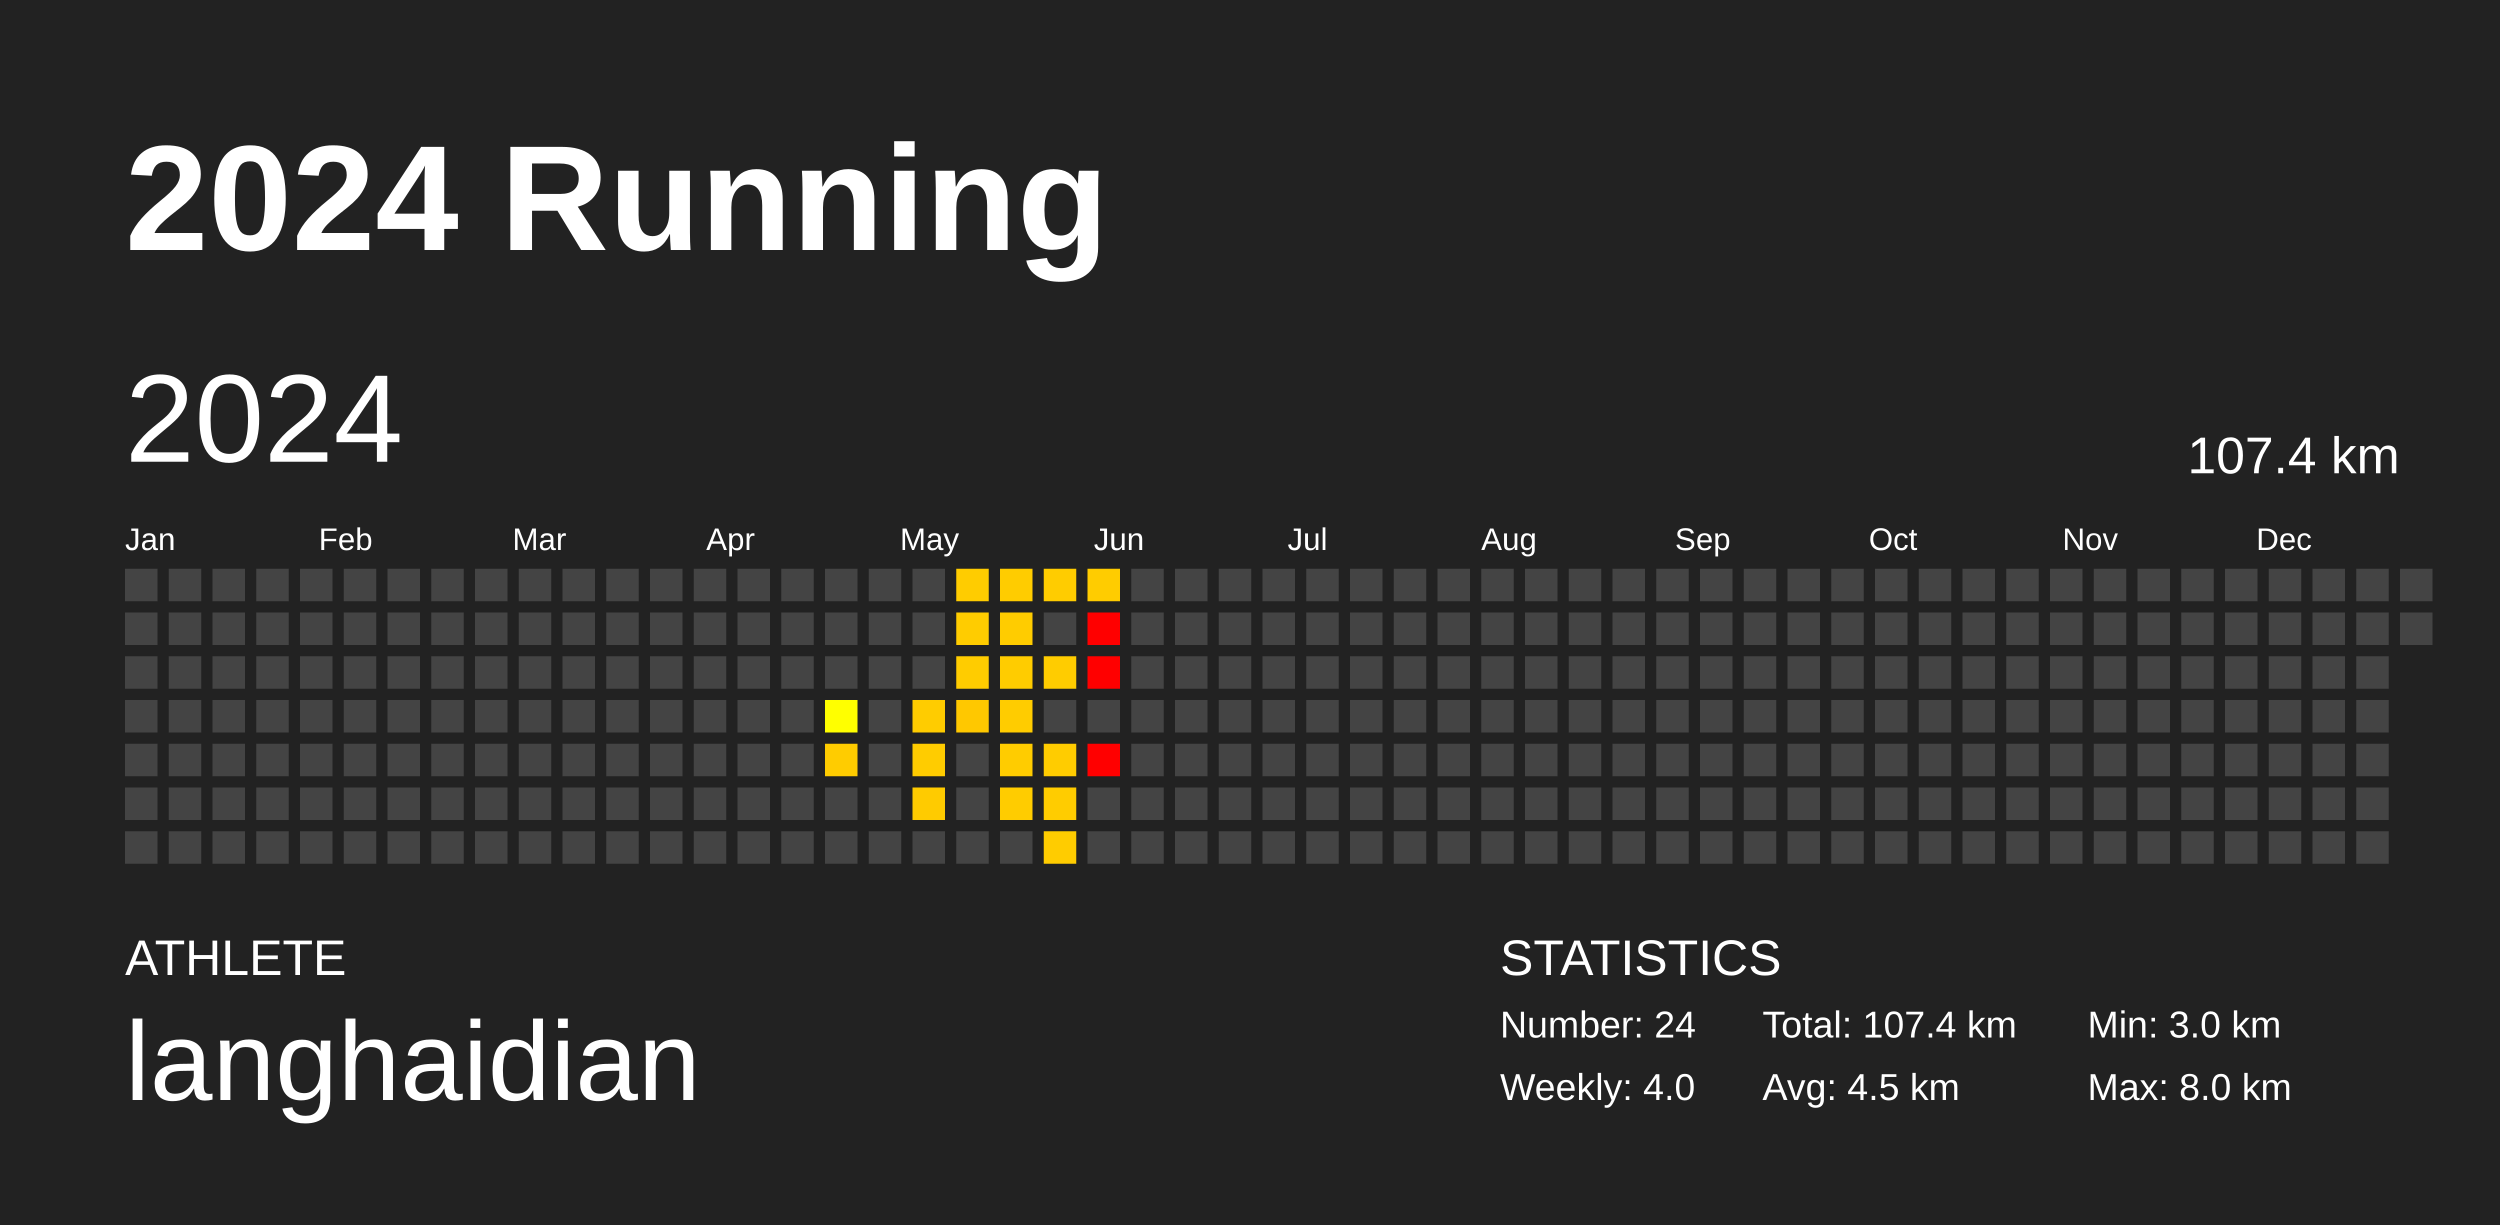
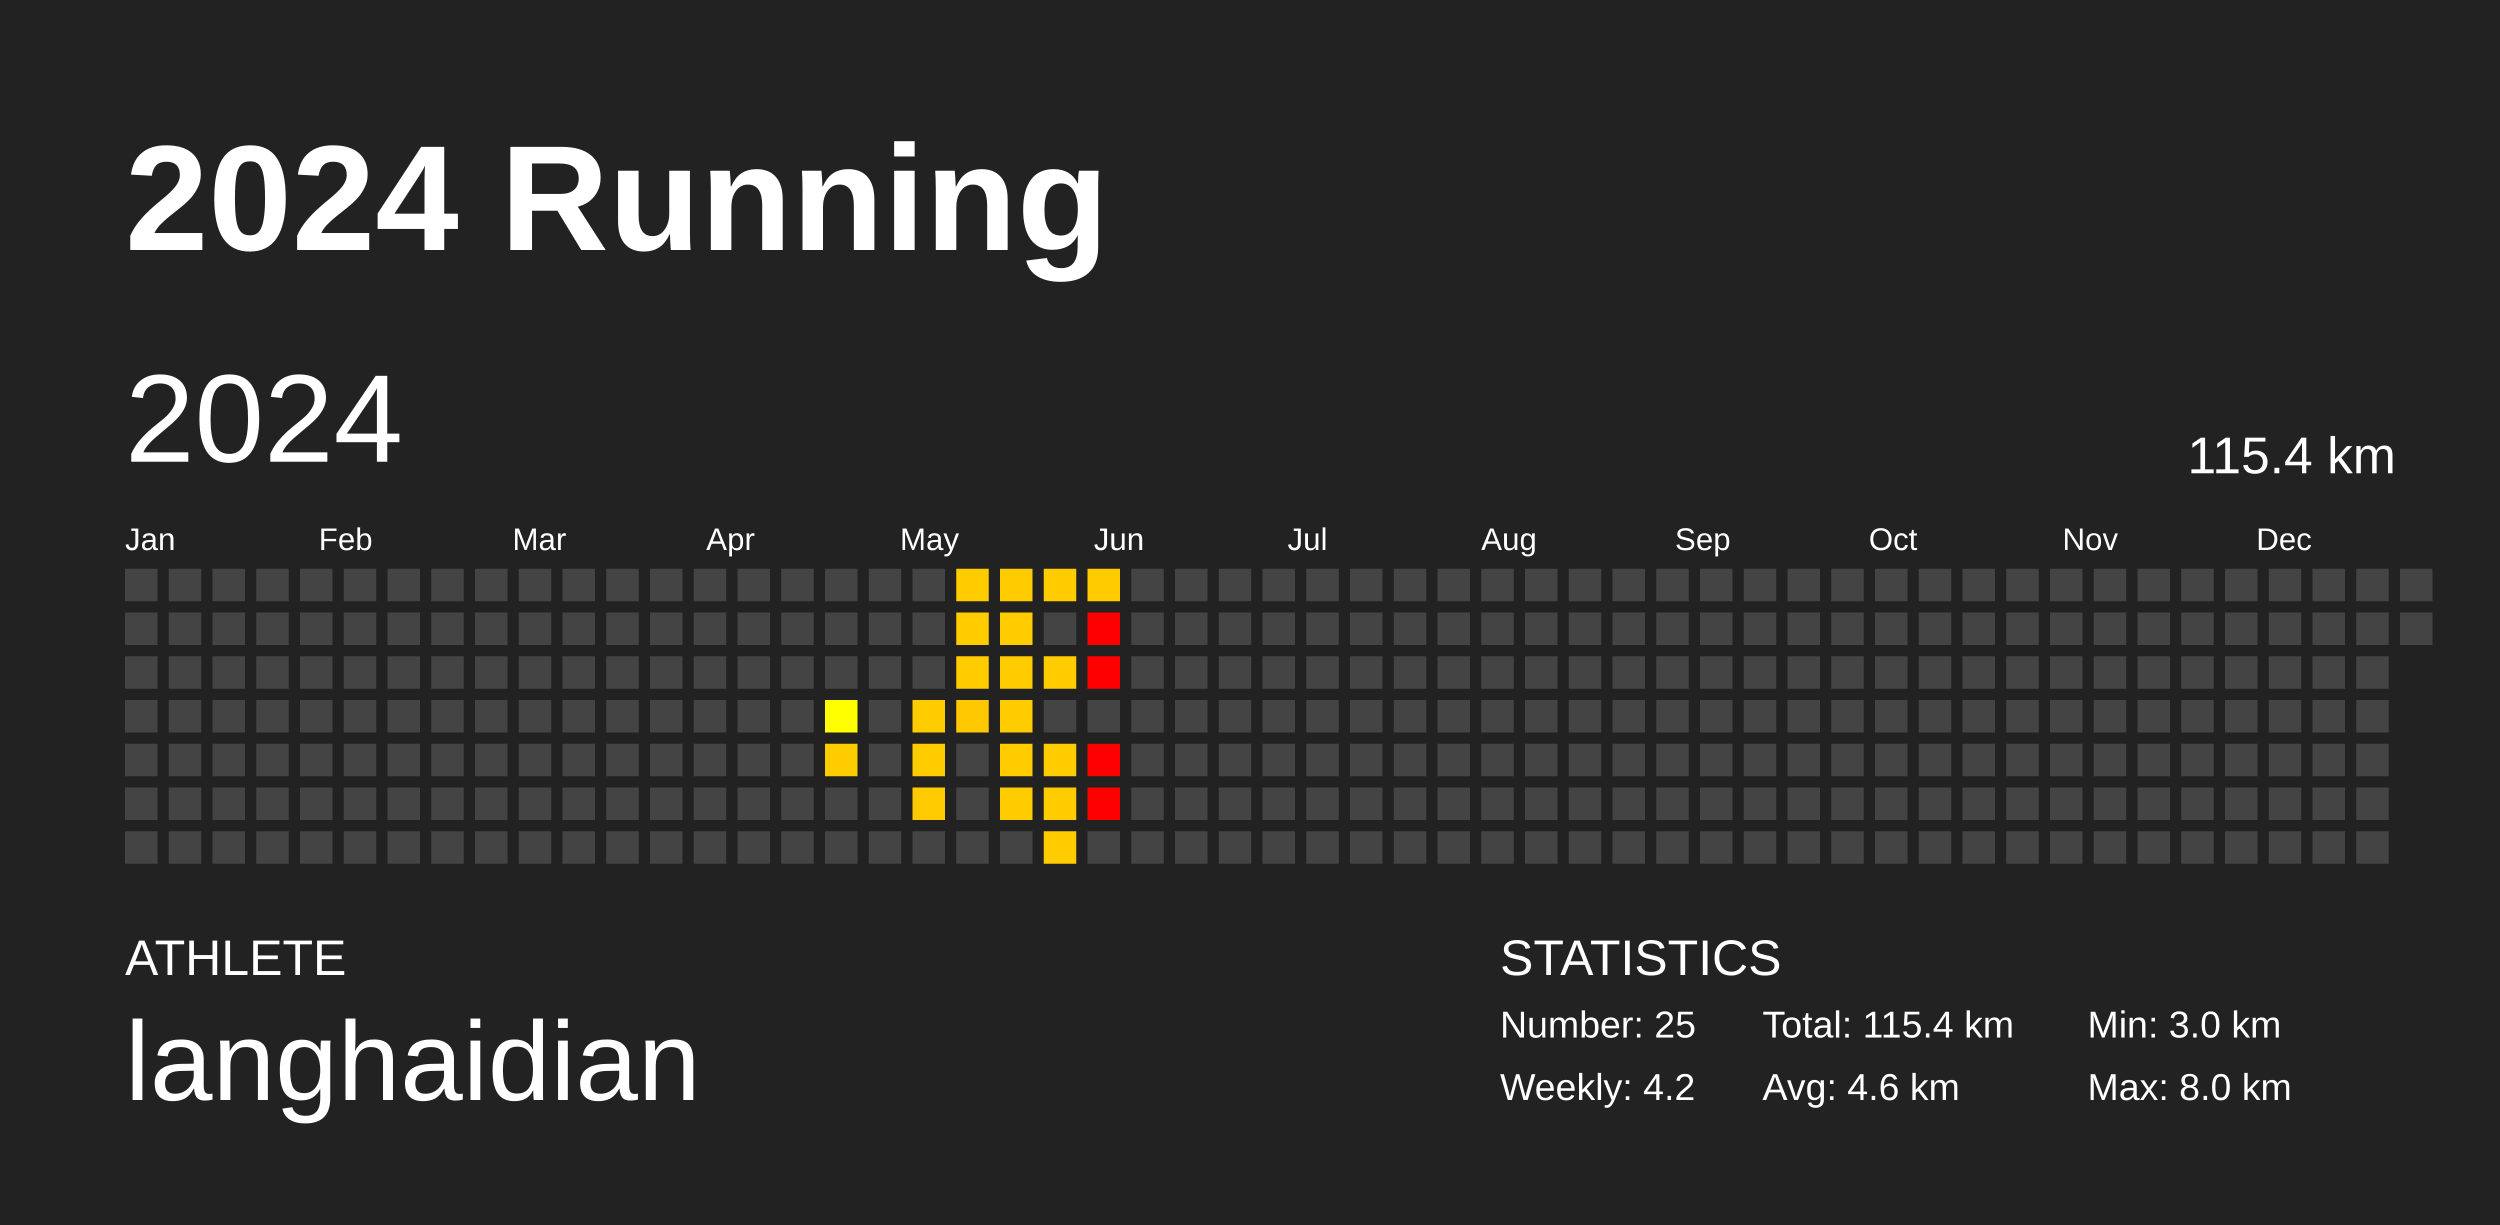
<svg xmlns="http://www.w3.org/2000/svg" baseProfile="full" height="98mm" version="1.1" viewBox="0,0,200,98" width="200mm">
  <defs />
  <rect fill="#222222" height="98" width="200" x="0" y="0" />
  <text fill="#FFFFFF" style="font-size:12px; font-family:Arial; font-weight:bold;" x="10" y="20">2024 Running</text>
  <text fill="#FFFFFF" style="font-size:4px; font-family:Arial" x="10" y="78">ATHLETE</text>
  <text fill="#FFFFFF" style="font-size:9px; font-family:Arial" x="10" y="88">langhaidian</text>
  <text fill="#FFFFFF" style="font-size:4px; font-family:Arial" x="120" y="78">STATISTICS</text>
-   <text fill="#FFFFFF" style="font-size:3px; font-family:Arial" x="120" y="83">Number: 24</text>
-   <text fill="#FFFFFF" style="font-size:3px; font-family:Arial" x="120" y="88">Weekly: 4.0</text>
-   <text fill="#FFFFFF" style="font-size:3px; font-family:Arial" x="141" y="83">Total: 107.4 km</text>
-   <text fill="#FFFFFF" style="font-size:3px; font-family:Arial" x="141" y="88">Avg: 4.5 km</text>
+   <text fill="#FFFFFF" style="font-size:3px; font-family:Arial" x="120" y="83">Number: 25</text>
+   <text fill="#FFFFFF" style="font-size:3px; font-family:Arial" x="120" y="88">Weekly: 4.2</text>
+   <text fill="#FFFFFF" style="font-size:3px; font-family:Arial" x="141" y="83">Total: 115.4 km</text>
+   <text fill="#FFFFFF" style="font-size:3px; font-family:Arial" x="141" y="88">Avg: 4.6 km</text>
  <text fill="#FFFFFF" style="font-size:3px; font-family:Arial" x="167" y="83">Min: 3.0 km</text>
  <text fill="#FFFFFF" style="font-size:3px; font-family:Arial" x="167" y="88">Max: 8.0 km</text>
  <text dominant-baseline="hanging" fill="#FFFFFF" style="font-size:10.0px; font-family:Arial;" x="10" y="30">2024</text>
-   <text dominant-baseline="hanging" fill="#FFFFFF" style="font-size:4.125px; font-family:Arial;" x="175" y="35">107.4 km</text>
+   <text dominant-baseline="hanging" fill="#FFFFFF" style="font-size:4.125px; font-family:Arial;" x="175" y="35">115.4 km</text>
  <text fill="#FFFFFF" style="font-size:2.5px; font-family:Arial" x="10.0" y="44">Jan</text>
  <text fill="#FFFFFF" style="font-size:2.5px; font-family:Arial" x="25.5" y="44">Feb</text>
  <text fill="#FFFFFF" style="font-size:2.5px; font-family:Arial" x="41.0" y="44">Mar</text>
  <text fill="#FFFFFF" style="font-size:2.5px; font-family:Arial" x="56.5" y="44">Apr</text>
  <text fill="#FFFFFF" style="font-size:2.5px; font-family:Arial" x="72.0" y="44">May</text>
  <text fill="#FFFFFF" style="font-size:2.5px; font-family:Arial" x="87.5" y="44">Jun</text>
  <text fill="#FFFFFF" style="font-size:2.5px; font-family:Arial" x="103.0" y="44">Jul</text>
  <text fill="#FFFFFF" style="font-size:2.5px; font-family:Arial" x="118.5" y="44">Aug</text>
  <text fill="#FFFFFF" style="font-size:2.5px; font-family:Arial" x="134.0" y="44">Sep</text>
  <text fill="#FFFFFF" style="font-size:2.5px; font-family:Arial" x="149.5" y="44">Oct</text>
  <text fill="#FFFFFF" style="font-size:2.5px; font-family:Arial" x="165.0" y="44">Nov</text>
  <text fill="#FFFFFF" style="font-size:2.5px; font-family:Arial" x="180.5" y="44">Dec</text>
  <rect fill="#444444" height="2.6" width="2.6" x="10.0" y="45.5" />
  <rect fill="#444444" height="2.6" width="2.6" x="10.0" y="49.0" />
  <rect fill="#444444" height="2.6" width="2.6" x="10.0" y="52.5" />
  <rect fill="#444444" height="2.6" width="2.6" x="10.0" y="56.0" />
  <rect fill="#444444" height="2.6" width="2.6" x="10.0" y="59.5" />
  <rect fill="#444444" height="2.6" width="2.6" x="10.0" y="63.0" />
  <rect fill="#444444" height="2.6" width="2.6" x="10.0" y="66.5" />
  <rect fill="#444444" height="2.6" width="2.6" x="13.5" y="45.5" />
  <rect fill="#444444" height="2.6" width="2.6" x="13.5" y="49.0" />
  <rect fill="#444444" height="2.6" width="2.6" x="13.5" y="52.5" />
  <rect fill="#444444" height="2.6" width="2.6" x="13.5" y="56.0" />
  <rect fill="#444444" height="2.6" width="2.6" x="13.5" y="59.5" />
  <rect fill="#444444" height="2.6" width="2.6" x="13.5" y="63.0" />
  <rect fill="#444444" height="2.6" width="2.6" x="13.5" y="66.5" />
  <rect fill="#444444" height="2.6" width="2.6" x="17.0" y="45.5" />
  <rect fill="#444444" height="2.6" width="2.6" x="17.0" y="49.0" />
  <rect fill="#444444" height="2.6" width="2.6" x="17.0" y="52.5" />
  <rect fill="#444444" height="2.6" width="2.6" x="17.0" y="56.0" />
  <rect fill="#444444" height="2.6" width="2.6" x="17.0" y="59.5" />
  <rect fill="#444444" height="2.6" width="2.6" x="17.0" y="63.0" />
  <rect fill="#444444" height="2.6" width="2.6" x="17.0" y="66.5" />
  <rect fill="#444444" height="2.6" width="2.6" x="20.5" y="45.5" />
  <rect fill="#444444" height="2.6" width="2.6" x="20.5" y="49.0" />
  <rect fill="#444444" height="2.6" width="2.6" x="20.5" y="52.5" />
  <rect fill="#444444" height="2.6" width="2.6" x="20.5" y="56.0" />
  <rect fill="#444444" height="2.6" width="2.6" x="20.5" y="59.5" />
  <rect fill="#444444" height="2.6" width="2.6" x="20.5" y="63.0" />
  <rect fill="#444444" height="2.6" width="2.6" x="20.5" y="66.5" />
  <rect fill="#444444" height="2.6" width="2.6" x="24.0" y="45.5" />
  <rect fill="#444444" height="2.6" width="2.6" x="24.0" y="49.0" />
  <rect fill="#444444" height="2.6" width="2.6" x="24.0" y="52.5" />
  <rect fill="#444444" height="2.6" width="2.6" x="24.0" y="56.0" />
  <rect fill="#444444" height="2.6" width="2.6" x="24.0" y="59.5" />
  <rect fill="#444444" height="2.6" width="2.6" x="24.0" y="63.0" />
  <rect fill="#444444" height="2.6" width="2.6" x="24.0" y="66.5" />
  <rect fill="#444444" height="2.6" width="2.6" x="27.5" y="45.5" />
  <rect fill="#444444" height="2.6" width="2.6" x="27.5" y="49.0" />
  <rect fill="#444444" height="2.6" width="2.6" x="27.5" y="52.5" />
  <rect fill="#444444" height="2.6" width="2.6" x="27.5" y="56.0" />
  <rect fill="#444444" height="2.6" width="2.6" x="27.5" y="59.5" />
  <rect fill="#444444" height="2.6" width="2.6" x="27.5" y="63.0" />
  <rect fill="#444444" height="2.6" width="2.6" x="27.5" y="66.5" />
  <rect fill="#444444" height="2.6" width="2.6" x="31.0" y="45.5" />
  <rect fill="#444444" height="2.6" width="2.6" x="31.0" y="49.0" />
  <rect fill="#444444" height="2.6" width="2.6" x="31.0" y="52.5" />
  <rect fill="#444444" height="2.6" width="2.6" x="31.0" y="56.0" />
  <rect fill="#444444" height="2.6" width="2.6" x="31.0" y="59.5" />
  <rect fill="#444444" height="2.6" width="2.6" x="31.0" y="63.0" />
  <rect fill="#444444" height="2.6" width="2.6" x="31.0" y="66.5" />
  <rect fill="#444444" height="2.6" width="2.6" x="34.5" y="45.5" />
  <rect fill="#444444" height="2.6" width="2.6" x="34.5" y="49.0" />
  <rect fill="#444444" height="2.6" width="2.6" x="34.5" y="52.5" />
  <rect fill="#444444" height="2.6" width="2.6" x="34.5" y="56.0" />
  <rect fill="#444444" height="2.6" width="2.6" x="34.5" y="59.5" />
  <rect fill="#444444" height="2.6" width="2.6" x="34.5" y="63.0" />
  <rect fill="#444444" height="2.6" width="2.6" x="34.5" y="66.5" />
  <rect fill="#444444" height="2.6" width="2.6" x="38.0" y="45.5" />
  <rect fill="#444444" height="2.6" width="2.6" x="38.0" y="49.0" />
  <rect fill="#444444" height="2.6" width="2.6" x="38.0" y="52.5" />
  <rect fill="#444444" height="2.6" width="2.6" x="38.0" y="56.0" />
  <rect fill="#444444" height="2.6" width="2.6" x="38.0" y="59.5" />
  <rect fill="#444444" height="2.6" width="2.6" x="38.0" y="63.0" />
  <rect fill="#444444" height="2.6" width="2.6" x="38.0" y="66.5" />
  <rect fill="#444444" height="2.6" width="2.6" x="41.5" y="45.5" />
  <rect fill="#444444" height="2.6" width="2.6" x="41.5" y="49.0" />
  <rect fill="#444444" height="2.6" width="2.6" x="41.5" y="52.5" />
  <rect fill="#444444" height="2.6" width="2.6" x="41.5" y="56.0" />
  <rect fill="#444444" height="2.6" width="2.6" x="41.5" y="59.5" />
  <rect fill="#444444" height="2.6" width="2.6" x="41.5" y="63.0" />
  <rect fill="#444444" height="2.6" width="2.6" x="41.5" y="66.5" />
  <rect fill="#444444" height="2.6" width="2.6" x="45.0" y="45.5" />
  <rect fill="#444444" height="2.6" width="2.6" x="45.0" y="49.0" />
  <rect fill="#444444" height="2.6" width="2.6" x="45.0" y="52.5" />
  <rect fill="#444444" height="2.6" width="2.6" x="45.0" y="56.0" />
  <rect fill="#444444" height="2.6" width="2.6" x="45.0" y="59.5" />
  <rect fill="#444444" height="2.6" width="2.6" x="45.0" y="63.0" />
  <rect fill="#444444" height="2.6" width="2.6" x="45.0" y="66.5" />
  <rect fill="#444444" height="2.6" width="2.6" x="48.5" y="45.5" />
  <rect fill="#444444" height="2.6" width="2.6" x="48.5" y="49.0" />
  <rect fill="#444444" height="2.6" width="2.6" x="48.5" y="52.5" />
  <rect fill="#444444" height="2.6" width="2.6" x="48.5" y="56.0" />
  <rect fill="#444444" height="2.6" width="2.6" x="48.5" y="59.5" />
  <rect fill="#444444" height="2.6" width="2.6" x="48.5" y="63.0" />
  <rect fill="#444444" height="2.6" width="2.6" x="48.5" y="66.5" />
  <rect fill="#444444" height="2.6" width="2.6" x="52.0" y="45.5" />
  <rect fill="#444444" height="2.6" width="2.6" x="52.0" y="49.0" />
  <rect fill="#444444" height="2.6" width="2.6" x="52.0" y="52.5" />
  <rect fill="#444444" height="2.6" width="2.6" x="52.0" y="56.0" />
  <rect fill="#444444" height="2.6" width="2.6" x="52.0" y="59.5" />
  <rect fill="#444444" height="2.6" width="2.6" x="52.0" y="63.0" />
  <rect fill="#444444" height="2.6" width="2.6" x="52.0" y="66.5" />
  <rect fill="#444444" height="2.6" width="2.6" x="55.5" y="45.5" />
  <rect fill="#444444" height="2.6" width="2.6" x="55.5" y="49.0" />
  <rect fill="#444444" height="2.6" width="2.6" x="55.5" y="52.5" />
  <rect fill="#444444" height="2.6" width="2.6" x="55.5" y="56.0" />
  <rect fill="#444444" height="2.6" width="2.6" x="55.5" y="59.5" />
  <rect fill="#444444" height="2.6" width="2.6" x="55.5" y="63.0" />
  <rect fill="#444444" height="2.6" width="2.6" x="55.5" y="66.5" />
  <rect fill="#444444" height="2.6" width="2.6" x="59.0" y="45.5" />
  <rect fill="#444444" height="2.6" width="2.6" x="59.0" y="49.0" />
  <rect fill="#444444" height="2.6" width="2.6" x="59.0" y="52.5" />
  <rect fill="#444444" height="2.6" width="2.6" x="59.0" y="56.0" />
  <rect fill="#444444" height="2.6" width="2.6" x="59.0" y="59.5" />
  <rect fill="#444444" height="2.6" width="2.6" x="59.0" y="63.0" />
  <rect fill="#444444" height="2.6" width="2.6" x="59.0" y="66.5" />
  <rect fill="#444444" height="2.6" width="2.6" x="62.5" y="45.5" />
  <rect fill="#444444" height="2.6" width="2.6" x="62.5" y="49.0" />
  <rect fill="#444444" height="2.6" width="2.6" x="62.5" y="52.5" />
  <rect fill="#444444" height="2.6" width="2.6" x="62.5" y="56.0" />
  <rect fill="#444444" height="2.6" width="2.6" x="62.5" y="59.5" />
  <rect fill="#444444" height="2.6" width="2.6" x="62.5" y="63.0" />
  <rect fill="#444444" height="2.6" width="2.6" x="62.5" y="66.5" />
  <rect fill="#444444" height="2.6" width="2.6" x="66.0" y="45.5" />
  <rect fill="#444444" height="2.6" width="2.6" x="66.0" y="49.0" />
  <rect fill="#444444" height="2.6" width="2.6" x="66.0" y="52.5" />
  <rect fill="#ffff00" height="2.6" width="2.6" x="66.0" y="56.0" />
  <rect fill="#ffcc00" height="2.6" width="2.6" x="66.0" y="59.5" />
  <rect fill="#444444" height="2.6" width="2.6" x="66.0" y="63.0" />
  <rect fill="#444444" height="2.6" width="2.6" x="66.0" y="66.5" />
  <rect fill="#444444" height="2.6" width="2.6" x="69.5" y="45.5" />
  <rect fill="#444444" height="2.6" width="2.6" x="69.5" y="49.0" />
  <rect fill="#444444" height="2.6" width="2.6" x="69.5" y="52.5" />
  <rect fill="#444444" height="2.6" width="2.6" x="69.5" y="56.0" />
  <rect fill="#444444" height="2.6" width="2.6" x="69.5" y="59.5" />
  <rect fill="#444444" height="2.6" width="2.6" x="69.5" y="63.0" />
  <rect fill="#444444" height="2.6" width="2.6" x="69.5" y="66.5" />
  <rect fill="#444444" height="2.6" width="2.6" x="73.0" y="45.5" />
  <rect fill="#444444" height="2.6" width="2.6" x="73.0" y="49.0" />
  <rect fill="#444444" height="2.6" width="2.6" x="73.0" y="52.5" />
  <rect fill="#ffcc00" height="2.6" width="2.6" x="73.0" y="56.0" />
  <rect fill="#ffcc00" height="2.6" width="2.6" x="73.0" y="59.5" />
  <rect fill="#ffcb00" height="2.6" width="2.6" x="73.0" y="63.0" />
  <rect fill="#444444" height="2.6" width="2.6" x="73.0" y="66.5" />
  <rect fill="#ffcc00" height="2.6" width="2.6" x="76.5" y="45.5" />
  <rect fill="#ffcc00" height="2.6" width="2.6" x="76.5" y="49.0" />
  <rect fill="#ffcc00" height="2.6" width="2.6" x="76.5" y="52.5" />
  <rect fill="#ffc800" height="2.6" width="2.6" x="76.5" y="56.0" />
  <rect fill="#444444" height="2.6" width="2.6" x="76.5" y="59.5" />
  <rect fill="#444444" height="2.6" width="2.6" x="76.5" y="63.0" />
  <rect fill="#444444" height="2.6" width="2.6" x="76.5" y="66.5" />
  <rect fill="#ffcc00" height="2.6" width="2.6" x="80.0" y="45.5" />
  <rect fill="#ffcc00" height="2.6" width="2.6" x="80.0" y="49.0" />
  <rect fill="#ffcc00" height="2.6" width="2.6" x="80.0" y="52.5" />
  <rect fill="#ffcc00" height="2.6" width="2.6" x="80.0" y="56.0" />
  <rect fill="#ffcc00" height="2.6" width="2.6" x="80.0" y="59.5" />
  <rect fill="#ffcc00" height="2.6" width="2.6" x="80.0" y="63.0" />
  <rect fill="#444444" height="2.6" width="2.6" x="80.0" y="66.5" />
  <rect fill="#ffcc00" height="2.6" width="2.6" x="83.5" y="45.5" />
  <rect fill="#444444" height="2.6" width="2.6" x="83.5" y="49.0" />
  <rect fill="#ffcc00" height="2.6" width="2.6" x="83.5" y="52.5" />
  <rect fill="#444444" height="2.6" width="2.6" x="83.5" y="56.0" />
  <rect fill="#ffcc00" height="2.6" width="2.6" x="83.5" y="59.5" />
  <rect fill="#ffcc00" height="2.6" width="2.6" x="83.5" y="63.0" />
  <rect fill="#ffcc00" height="2.6" width="2.6" x="83.5" y="66.5" />
  <rect fill="#ffcc00" height="2.6" width="2.6" x="87.0" y="45.5" />
  <rect fill="#ff0000" height="2.6" width="2.6" x="87.0" y="49.0" />
  <rect fill="#ff0000" height="2.6" width="2.6" x="87.0" y="52.5" />
  <rect fill="#444444" height="2.6" width="2.6" x="87.0" y="56.0" />
  <rect fill="#ff0000" height="2.6" width="2.6" x="87.0" y="59.5" />
-   <rect fill="#444444" height="2.6" width="2.6" x="87.0" y="63.0" />
+   <rect fill="#ff0000" height="2.6" width="2.6" x="87.0" y="63.0" />
  <rect fill="#444444" height="2.6" width="2.6" x="87.0" y="66.5" />
  <rect fill="#444444" height="2.6" width="2.6" x="90.5" y="45.5" />
  <rect fill="#444444" height="2.6" width="2.6" x="90.5" y="49.0" />
  <rect fill="#444444" height="2.6" width="2.6" x="90.5" y="52.5" />
  <rect fill="#444444" height="2.6" width="2.6" x="90.5" y="56.0" />
  <rect fill="#444444" height="2.6" width="2.6" x="90.5" y="59.5" />
  <rect fill="#444444" height="2.6" width="2.6" x="90.5" y="63.0" />
  <rect fill="#444444" height="2.6" width="2.6" x="90.5" y="66.5" />
  <rect fill="#444444" height="2.6" width="2.6" x="94.0" y="45.5" />
  <rect fill="#444444" height="2.6" width="2.6" x="94.0" y="49.0" />
  <rect fill="#444444" height="2.6" width="2.6" x="94.0" y="52.5" />
  <rect fill="#444444" height="2.6" width="2.6" x="94.0" y="56.0" />
  <rect fill="#444444" height="2.6" width="2.6" x="94.0" y="59.5" />
  <rect fill="#444444" height="2.6" width="2.6" x="94.0" y="63.0" />
  <rect fill="#444444" height="2.6" width="2.6" x="94.0" y="66.5" />
  <rect fill="#444444" height="2.6" width="2.6" x="97.5" y="45.5" />
  <rect fill="#444444" height="2.6" width="2.6" x="97.5" y="49.0" />
  <rect fill="#444444" height="2.6" width="2.6" x="97.5" y="52.5" />
  <rect fill="#444444" height="2.6" width="2.6" x="97.5" y="56.0" />
  <rect fill="#444444" height="2.6" width="2.6" x="97.5" y="59.5" />
  <rect fill="#444444" height="2.6" width="2.6" x="97.5" y="63.0" />
  <rect fill="#444444" height="2.6" width="2.6" x="97.5" y="66.5" />
  <rect fill="#444444" height="2.6" width="2.6" x="101.0" y="45.5" />
  <rect fill="#444444" height="2.6" width="2.6" x="101.0" y="49.0" />
  <rect fill="#444444" height="2.6" width="2.6" x="101.0" y="52.5" />
  <rect fill="#444444" height="2.6" width="2.6" x="101.0" y="56.0" />
  <rect fill="#444444" height="2.6" width="2.6" x="101.0" y="59.5" />
  <rect fill="#444444" height="2.6" width="2.6" x="101.0" y="63.0" />
  <rect fill="#444444" height="2.6" width="2.6" x="101.0" y="66.5" />
  <rect fill="#444444" height="2.6" width="2.6" x="104.5" y="45.5" />
  <rect fill="#444444" height="2.6" width="2.6" x="104.5" y="49.0" />
  <rect fill="#444444" height="2.6" width="2.6" x="104.5" y="52.5" />
  <rect fill="#444444" height="2.6" width="2.6" x="104.5" y="56.0" />
  <rect fill="#444444" height="2.6" width="2.6" x="104.5" y="59.5" />
  <rect fill="#444444" height="2.6" width="2.6" x="104.5" y="63.0" />
  <rect fill="#444444" height="2.6" width="2.6" x="104.5" y="66.5" />
  <rect fill="#444444" height="2.6" width="2.6" x="108.0" y="45.5" />
  <rect fill="#444444" height="2.6" width="2.6" x="108.0" y="49.0" />
  <rect fill="#444444" height="2.6" width="2.6" x="108.0" y="52.5" />
  <rect fill="#444444" height="2.6" width="2.6" x="108.0" y="56.0" />
  <rect fill="#444444" height="2.6" width="2.6" x="108.0" y="59.5" />
  <rect fill="#444444" height="2.6" width="2.6" x="108.0" y="63.0" />
  <rect fill="#444444" height="2.6" width="2.6" x="108.0" y="66.5" />
  <rect fill="#444444" height="2.6" width="2.6" x="111.5" y="45.5" />
  <rect fill="#444444" height="2.6" width="2.6" x="111.5" y="49.0" />
  <rect fill="#444444" height="2.6" width="2.6" x="111.5" y="52.5" />
  <rect fill="#444444" height="2.6" width="2.6" x="111.5" y="56.0" />
  <rect fill="#444444" height="2.6" width="2.6" x="111.5" y="59.5" />
  <rect fill="#444444" height="2.6" width="2.6" x="111.5" y="63.0" />
  <rect fill="#444444" height="2.6" width="2.6" x="111.5" y="66.5" />
  <rect fill="#444444" height="2.6" width="2.6" x="115.0" y="45.5" />
  <rect fill="#444444" height="2.6" width="2.6" x="115.0" y="49.0" />
  <rect fill="#444444" height="2.6" width="2.6" x="115.0" y="52.5" />
  <rect fill="#444444" height="2.6" width="2.6" x="115.0" y="56.0" />
  <rect fill="#444444" height="2.6" width="2.6" x="115.0" y="59.5" />
  <rect fill="#444444" height="2.6" width="2.6" x="115.0" y="63.0" />
  <rect fill="#444444" height="2.6" width="2.6" x="115.0" y="66.5" />
  <rect fill="#444444" height="2.6" width="2.6" x="118.5" y="45.5" />
  <rect fill="#444444" height="2.6" width="2.6" x="118.5" y="49.0" />
  <rect fill="#444444" height="2.6" width="2.6" x="118.5" y="52.5" />
  <rect fill="#444444" height="2.6" width="2.6" x="118.5" y="56.0" />
  <rect fill="#444444" height="2.6" width="2.6" x="118.5" y="59.5" />
  <rect fill="#444444" height="2.6" width="2.6" x="118.5" y="63.0" />
  <rect fill="#444444" height="2.6" width="2.6" x="118.5" y="66.5" />
  <rect fill="#444444" height="2.6" width="2.6" x="122.0" y="45.5" />
  <rect fill="#444444" height="2.6" width="2.6" x="122.0" y="49.0" />
  <rect fill="#444444" height="2.6" width="2.6" x="122.0" y="52.5" />
  <rect fill="#444444" height="2.6" width="2.6" x="122.0" y="56.0" />
  <rect fill="#444444" height="2.6" width="2.6" x="122.0" y="59.5" />
  <rect fill="#444444" height="2.6" width="2.6" x="122.0" y="63.0" />
  <rect fill="#444444" height="2.6" width="2.6" x="122.0" y="66.5" />
  <rect fill="#444444" height="2.6" width="2.6" x="125.5" y="45.5" />
  <rect fill="#444444" height="2.6" width="2.6" x="125.5" y="49.0" />
  <rect fill="#444444" height="2.6" width="2.6" x="125.5" y="52.5" />
  <rect fill="#444444" height="2.6" width="2.6" x="125.5" y="56.0" />
  <rect fill="#444444" height="2.6" width="2.6" x="125.5" y="59.5" />
  <rect fill="#444444" height="2.6" width="2.6" x="125.5" y="63.0" />
  <rect fill="#444444" height="2.6" width="2.6" x="125.5" y="66.5" />
  <rect fill="#444444" height="2.6" width="2.6" x="129.0" y="45.5" />
  <rect fill="#444444" height="2.6" width="2.6" x="129.0" y="49.0" />
  <rect fill="#444444" height="2.6" width="2.6" x="129.0" y="52.5" />
  <rect fill="#444444" height="2.6" width="2.6" x="129.0" y="56.0" />
  <rect fill="#444444" height="2.6" width="2.6" x="129.0" y="59.5" />
  <rect fill="#444444" height="2.6" width="2.6" x="129.0" y="63.0" />
  <rect fill="#444444" height="2.6" width="2.6" x="129.0" y="66.5" />
  <rect fill="#444444" height="2.6" width="2.6" x="132.5" y="45.5" />
  <rect fill="#444444" height="2.6" width="2.6" x="132.5" y="49.0" />
  <rect fill="#444444" height="2.6" width="2.6" x="132.5" y="52.5" />
  <rect fill="#444444" height="2.6" width="2.6" x="132.5" y="56.0" />
  <rect fill="#444444" height="2.6" width="2.6" x="132.5" y="59.5" />
  <rect fill="#444444" height="2.6" width="2.6" x="132.5" y="63.0" />
  <rect fill="#444444" height="2.6" width="2.6" x="132.5" y="66.5" />
  <rect fill="#444444" height="2.6" width="2.6" x="136.0" y="45.5" />
  <rect fill="#444444" height="2.6" width="2.6" x="136.0" y="49.0" />
  <rect fill="#444444" height="2.6" width="2.6" x="136.0" y="52.5" />
  <rect fill="#444444" height="2.6" width="2.6" x="136.0" y="56.0" />
  <rect fill="#444444" height="2.6" width="2.6" x="136.0" y="59.5" />
  <rect fill="#444444" height="2.6" width="2.6" x="136.0" y="63.0" />
  <rect fill="#444444" height="2.6" width="2.6" x="136.0" y="66.5" />
  <rect fill="#444444" height="2.6" width="2.6" x="139.5" y="45.5" />
  <rect fill="#444444" height="2.6" width="2.6" x="139.5" y="49.0" />
  <rect fill="#444444" height="2.6" width="2.6" x="139.5" y="52.5" />
  <rect fill="#444444" height="2.6" width="2.6" x="139.5" y="56.0" />
  <rect fill="#444444" height="2.6" width="2.6" x="139.5" y="59.5" />
  <rect fill="#444444" height="2.6" width="2.6" x="139.5" y="63.0" />
  <rect fill="#444444" height="2.6" width="2.6" x="139.5" y="66.5" />
  <rect fill="#444444" height="2.6" width="2.6" x="143.0" y="45.5" />
  <rect fill="#444444" height="2.6" width="2.6" x="143.0" y="49.0" />
  <rect fill="#444444" height="2.6" width="2.6" x="143.0" y="52.5" />
  <rect fill="#444444" height="2.6" width="2.6" x="143.0" y="56.0" />
  <rect fill="#444444" height="2.6" width="2.6" x="143.0" y="59.5" />
  <rect fill="#444444" height="2.6" width="2.6" x="143.0" y="63.0" />
  <rect fill="#444444" height="2.6" width="2.6" x="143.0" y="66.5" />
  <rect fill="#444444" height="2.6" width="2.6" x="146.5" y="45.5" />
  <rect fill="#444444" height="2.6" width="2.6" x="146.5" y="49.0" />
  <rect fill="#444444" height="2.6" width="2.6" x="146.5" y="52.5" />
  <rect fill="#444444" height="2.6" width="2.6" x="146.5" y="56.0" />
  <rect fill="#444444" height="2.6" width="2.6" x="146.5" y="59.5" />
  <rect fill="#444444" height="2.6" width="2.6" x="146.5" y="63.0" />
  <rect fill="#444444" height="2.6" width="2.6" x="146.5" y="66.5" />
  <rect fill="#444444" height="2.6" width="2.6" x="150.0" y="45.5" />
  <rect fill="#444444" height="2.6" width="2.6" x="150.0" y="49.0" />
  <rect fill="#444444" height="2.6" width="2.6" x="150.0" y="52.5" />
  <rect fill="#444444" height="2.6" width="2.6" x="150.0" y="56.0" />
  <rect fill="#444444" height="2.6" width="2.6" x="150.0" y="59.5" />
  <rect fill="#444444" height="2.6" width="2.6" x="150.0" y="63.0" />
  <rect fill="#444444" height="2.6" width="2.6" x="150.0" y="66.5" />
  <rect fill="#444444" height="2.6" width="2.6" x="153.5" y="45.5" />
  <rect fill="#444444" height="2.6" width="2.6" x="153.5" y="49.0" />
  <rect fill="#444444" height="2.6" width="2.6" x="153.5" y="52.5" />
  <rect fill="#444444" height="2.6" width="2.6" x="153.5" y="56.0" />
  <rect fill="#444444" height="2.6" width="2.6" x="153.5" y="59.5" />
  <rect fill="#444444" height="2.6" width="2.6" x="153.5" y="63.0" />
  <rect fill="#444444" height="2.6" width="2.6" x="153.5" y="66.5" />
  <rect fill="#444444" height="2.6" width="2.6" x="157.0" y="45.5" />
  <rect fill="#444444" height="2.6" width="2.6" x="157.0" y="49.0" />
  <rect fill="#444444" height="2.6" width="2.6" x="157.0" y="52.5" />
  <rect fill="#444444" height="2.6" width="2.6" x="157.0" y="56.0" />
  <rect fill="#444444" height="2.6" width="2.6" x="157.0" y="59.5" />
  <rect fill="#444444" height="2.6" width="2.6" x="157.0" y="63.0" />
  <rect fill="#444444" height="2.6" width="2.6" x="157.0" y="66.5" />
  <rect fill="#444444" height="2.6" width="2.6" x="160.5" y="45.5" />
  <rect fill="#444444" height="2.6" width="2.6" x="160.5" y="49.0" />
  <rect fill="#444444" height="2.6" width="2.6" x="160.5" y="52.5" />
  <rect fill="#444444" height="2.6" width="2.6" x="160.5" y="56.0" />
  <rect fill="#444444" height="2.6" width="2.6" x="160.5" y="59.5" />
  <rect fill="#444444" height="2.6" width="2.6" x="160.5" y="63.0" />
  <rect fill="#444444" height="2.6" width="2.6" x="160.5" y="66.5" />
  <rect fill="#444444" height="2.6" width="2.6" x="164.0" y="45.5" />
  <rect fill="#444444" height="2.6" width="2.6" x="164.0" y="49.0" />
  <rect fill="#444444" height="2.6" width="2.6" x="164.0" y="52.5" />
  <rect fill="#444444" height="2.6" width="2.6" x="164.0" y="56.0" />
  <rect fill="#444444" height="2.6" width="2.6" x="164.0" y="59.5" />
  <rect fill="#444444" height="2.6" width="2.6" x="164.0" y="63.0" />
  <rect fill="#444444" height="2.6" width="2.6" x="164.0" y="66.5" />
  <rect fill="#444444" height="2.6" width="2.6" x="167.5" y="45.5" />
  <rect fill="#444444" height="2.6" width="2.6" x="167.5" y="49.0" />
  <rect fill="#444444" height="2.6" width="2.6" x="167.5" y="52.5" />
  <rect fill="#444444" height="2.6" width="2.6" x="167.5" y="56.0" />
  <rect fill="#444444" height="2.6" width="2.6" x="167.5" y="59.5" />
  <rect fill="#444444" height="2.6" width="2.6" x="167.5" y="63.0" />
  <rect fill="#444444" height="2.6" width="2.6" x="167.5" y="66.5" />
  <rect fill="#444444" height="2.6" width="2.6" x="171.0" y="45.5" />
  <rect fill="#444444" height="2.6" width="2.6" x="171.0" y="49.0" />
  <rect fill="#444444" height="2.6" width="2.6" x="171.0" y="52.5" />
  <rect fill="#444444" height="2.6" width="2.6" x="171.0" y="56.0" />
  <rect fill="#444444" height="2.6" width="2.6" x="171.0" y="59.5" />
  <rect fill="#444444" height="2.6" width="2.6" x="171.0" y="63.0" />
  <rect fill="#444444" height="2.6" width="2.6" x="171.0" y="66.5" />
  <rect fill="#444444" height="2.6" width="2.6" x="174.5" y="45.5" />
  <rect fill="#444444" height="2.6" width="2.6" x="174.5" y="49.0" />
  <rect fill="#444444" height="2.6" width="2.6" x="174.5" y="52.5" />
  <rect fill="#444444" height="2.6" width="2.6" x="174.5" y="56.0" />
  <rect fill="#444444" height="2.6" width="2.6" x="174.5" y="59.5" />
  <rect fill="#444444" height="2.6" width="2.6" x="174.5" y="63.0" />
  <rect fill="#444444" height="2.6" width="2.6" x="174.5" y="66.5" />
  <rect fill="#444444" height="2.6" width="2.6" x="178.0" y="45.5" />
  <rect fill="#444444" height="2.6" width="2.6" x="178.0" y="49.0" />
  <rect fill="#444444" height="2.6" width="2.6" x="178.0" y="52.5" />
  <rect fill="#444444" height="2.6" width="2.6" x="178.0" y="56.0" />
  <rect fill="#444444" height="2.6" width="2.6" x="178.0" y="59.5" />
  <rect fill="#444444" height="2.6" width="2.6" x="178.0" y="63.0" />
  <rect fill="#444444" height="2.6" width="2.6" x="178.0" y="66.5" />
  <rect fill="#444444" height="2.6" width="2.6" x="181.5" y="45.5" />
  <rect fill="#444444" height="2.6" width="2.6" x="181.5" y="49.0" />
  <rect fill="#444444" height="2.6" width="2.6" x="181.5" y="52.5" />
  <rect fill="#444444" height="2.6" width="2.6" x="181.5" y="56.0" />
  <rect fill="#444444" height="2.6" width="2.6" x="181.5" y="59.5" />
  <rect fill="#444444" height="2.6" width="2.6" x="181.5" y="63.0" />
  <rect fill="#444444" height="2.6" width="2.6" x="181.5" y="66.5" />
  <rect fill="#444444" height="2.6" width="2.6" x="185.0" y="45.5" />
  <rect fill="#444444" height="2.6" width="2.6" x="185.0" y="49.0" />
  <rect fill="#444444" height="2.6" width="2.6" x="185.0" y="52.5" />
  <rect fill="#444444" height="2.6" width="2.6" x="185.0" y="56.0" />
  <rect fill="#444444" height="2.6" width="2.6" x="185.0" y="59.5" />
  <rect fill="#444444" height="2.6" width="2.6" x="185.0" y="63.0" />
  <rect fill="#444444" height="2.6" width="2.6" x="185.0" y="66.5" />
  <rect fill="#444444" height="2.6" width="2.6" x="188.5" y="45.5" />
  <rect fill="#444444" height="2.6" width="2.6" x="188.5" y="49.0" />
  <rect fill="#444444" height="2.6" width="2.6" x="188.5" y="52.5" />
  <rect fill="#444444" height="2.6" width="2.6" x="188.5" y="56.0" />
  <rect fill="#444444" height="2.6" width="2.6" x="188.5" y="59.5" />
  <rect fill="#444444" height="2.6" width="2.6" x="188.5" y="63.0" />
  <rect fill="#444444" height="2.6" width="2.6" x="188.5" y="66.5" />
  <rect fill="#444444" height="2.6" width="2.6" x="192.0" y="45.5" />
  <rect fill="#444444" height="2.6" width="2.6" x="192.0" y="49.0" />
</svg>
